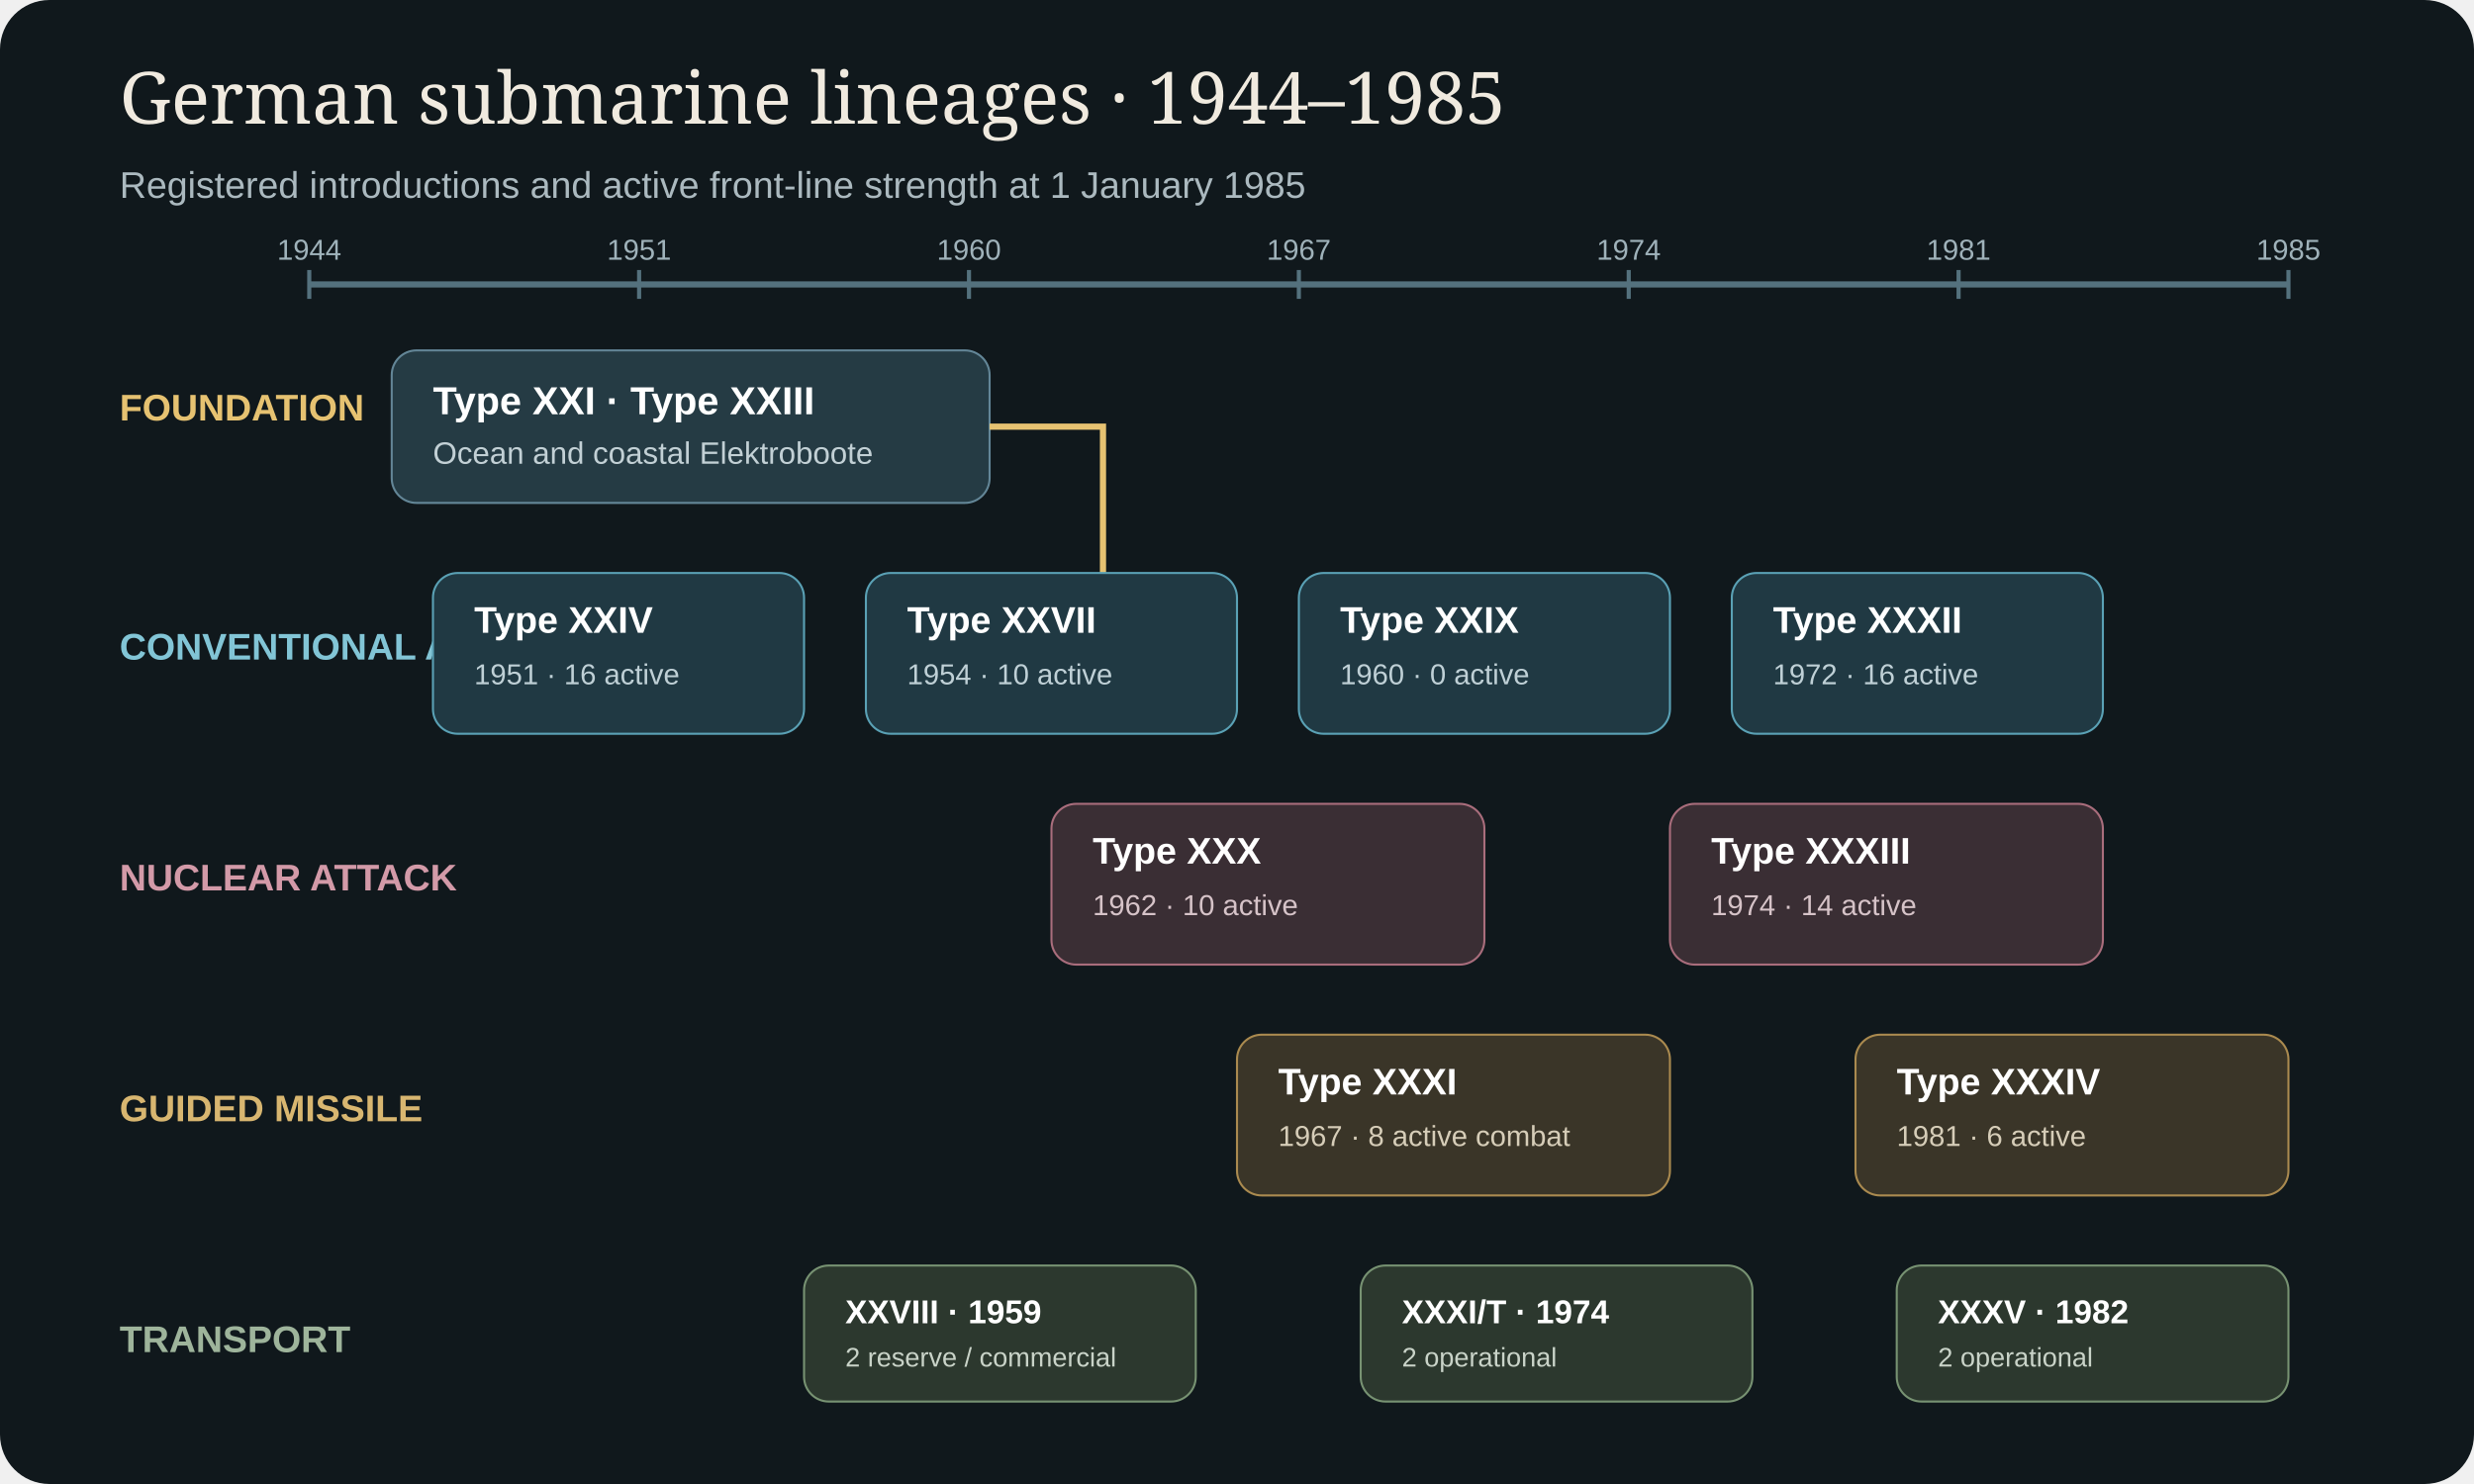
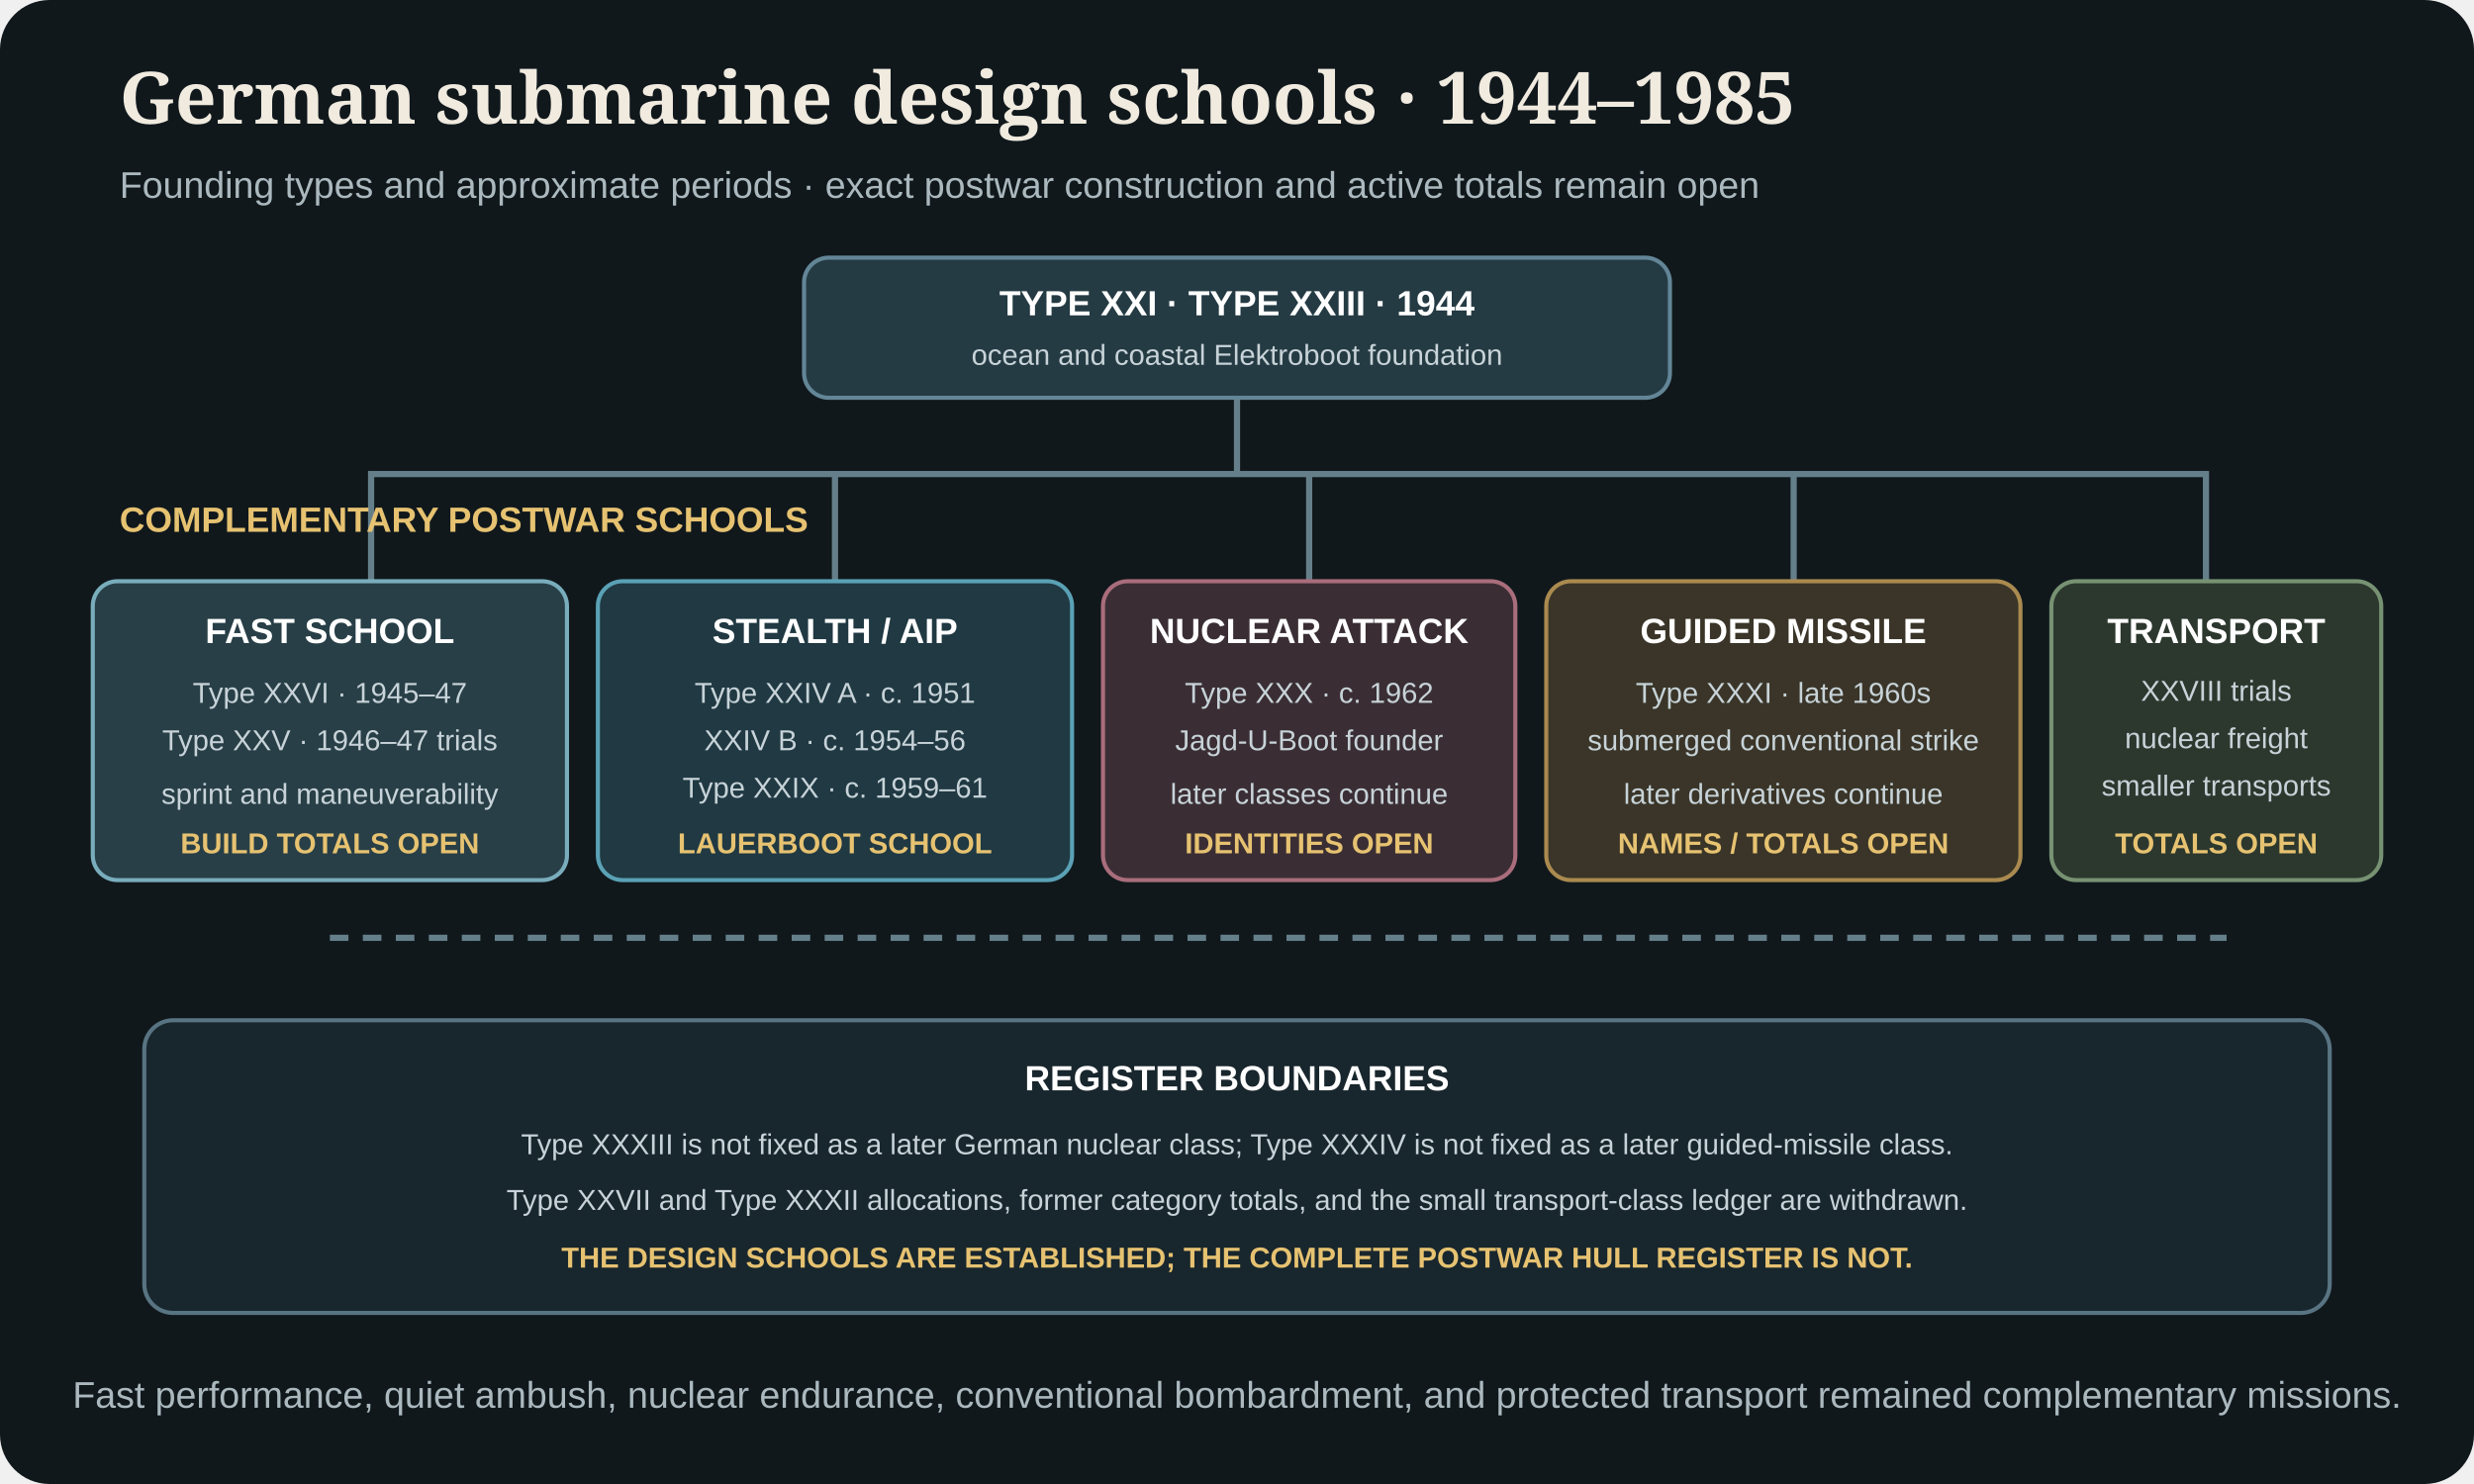
<svg xmlns="http://www.w3.org/2000/svg" viewBox="0 0 1200 720" role="img" aria-labelledby="title desc">
+   <defs>
+     <style>
+       .title{font:700 35px Georgia,serif;fill:#f0eadf}.sub{font:18px Arial,sans-serif;fill:#abb9bf}.head{font:700 17px Arial,sans-serif}.box{stroke-width:2}.label{font:700 17px Arial,sans-serif;fill:#fff}.copy{font:14px Arial,sans-serif;fill:#c7d3d8}.open{font:700 14px Arial,sans-serif;fill:#e6c271}.link{fill:none;stroke:#657f8a;stroke-width:3}.foundation{fill:#253b44;stroke:#638697}.fast{fill:#283f47;stroke:#79adbc}.stealth{fill:#203943;stroke:#5aa1b5}.nuclear{fill:#3a2e34;stroke:#a96d7c}.missile{fill:#3a3528;stroke:#aa8a4f}.transport{fill:#2c382e;stroke:#779272}
+     </style>
+   </defs>
  <rect width="1200" height="720" rx="24" fill="#10181c" />
-   <text x="58" y="60" fill="#f0eadf" font-family="Georgia,serif" font-size="35">German submarine lineages · 1944–1985</text>
-   <text x="58" y="96" fill="#abb9bf" font-family="Arial,sans-serif" font-size="18">Registered introductions and active front-line strength at 1 January 1985</text>
-   <g font-family="Arial,sans-serif">
-     <line x1="150" y1="138" x2="1110" y2="138" stroke="#54717d" stroke-width="3" />
-     <g fill="#9fb2ba" font-size="14" text-anchor="middle">
-       <text x="150" y="126">1944</text>
-       <text x="310" y="126">1951</text>
-       <text x="470" y="126">1960</text>
-       <text x="630" y="126">1967</text>
-       <text x="790" y="126">1974</text>
-       <text x="950" y="126">1981</text>
-       <text x="1110" y="126">1985</text>
-     </g>
-     <g stroke="#54717d" stroke-width="2">
-       <line x1="150" y1="131" x2="150" y2="145" />
-       <line x1="310" y1="131" x2="310" y2="145" />
-       <line x1="470" y1="131" x2="470" y2="145" />
-       <line x1="630" y1="131" x2="630" y2="145" />
-       <line x1="790" y1="131" x2="790" y2="145" />
-       <line x1="950" y1="131" x2="950" y2="145" />
-       <line x1="1110" y1="131" x2="1110" y2="145" />
-     </g>
-     <text x="58" y="204" fill="#e6c271" font-size="18" font-weight="700">FOUNDATION</text>
-     <rect x="190" y="170" width="290" height="74" rx="12" fill="#253b44" stroke="#638697" />
-     <text x="210" y="201" fill="#fff" font-size="19" font-weight="700">Type XXI · Type XXIII</text>
-     <text x="210" y="225" fill="#c2d0d5" font-size="15">Ocean and coastal Elektroboote</text>
-     <path d="M480 207 H535 V278" fill="none" stroke="#e6c271" stroke-width="3" />
-     <text x="58" y="320" fill="#82c5d6" font-size="18" font-weight="700">CONVENTIONAL ATTACK</text>
-     <g fill="#203943" stroke="#5aa1b5">
-       <rect x="210" y="278" width="180" height="78" rx="12" />
-       <rect x="420" y="278" width="180" height="78" rx="12" />
-       <rect x="630" y="278" width="180" height="78" rx="12" />
-       <rect x="840" y="278" width="180" height="78" rx="12" />
-     </g>
-     <g fill="#fff" font-size="18" font-weight="700">
-       <text x="230" y="307">Type XXIV</text>
-       <text x="440" y="307">Type XXVII</text>
-       <text x="650" y="307">Type XXIX</text>
-       <text x="860" y="307">Type XXXII</text>
-     </g>
-     <g fill="#bfd0d6" font-size="14">
-       <text x="230" y="332">1951 · 16 active</text>
-       <text x="440" y="332">1954 · 10 active</text>
-       <text x="650" y="332">1960 · 0 active</text>
-       <text x="860" y="332">1972 · 16 active</text>
-     </g>
-     <text x="58" y="432" fill="#d39aa8" font-size="18" font-weight="700">NUCLEAR ATTACK</text>
-     <g fill="#3a2e34" stroke="#a96d7c">
-       <rect x="510" y="390" width="210" height="78" rx="12" />
-       <rect x="810" y="390" width="210" height="78" rx="12" />
-     </g>
-     <g fill="#fff" font-size="18" font-weight="700">
-       <text x="530" y="419">Type XXX</text>
-       <text x="830" y="419">Type XXXIII</text>
-     </g>
-     <g fill="#d6c3c8" font-size="14">
-       <text x="530" y="444">1962 · 10 active</text>
-       <text x="830" y="444">1974 · 14 active</text>
-     </g>
-     <text x="58" y="544" fill="#d8b670" font-size="18" font-weight="700">GUIDED MISSILE</text>
-     <g fill="#3a3528" stroke="#aa8a4f">
-       <rect x="600" y="502" width="210" height="78" rx="12" />
-       <rect x="900" y="502" width="210" height="78" rx="12" />
-     </g>
-     <g fill="#fff" font-size="18" font-weight="700">
-       <text x="620" y="531">Type XXXI</text>
-       <text x="920" y="531">Type XXXIV</text>
-     </g>
-     <g fill="#d6cdb8" font-size="14">
-       <text x="620" y="556">1967 · 8 active combat</text>
-       <text x="920" y="556">1981 · 6 active</text>
-     </g>
-     <text x="58" y="656" fill="#9eb49b" font-size="18" font-weight="700">TRANSPORT</text>
-     <g fill="#2c382e" stroke="#779272">
-       <rect x="390" y="614" width="190" height="66" rx="12" />
-       <rect x="660" y="614" width="190" height="66" rx="12" />
-       <rect x="920" y="614" width="190" height="66" rx="12" />
-     </g>
-     <g fill="#fff" font-size="16" font-weight="700">
-       <text x="410" y="642">XXVIII · 1959</text>
-       <text x="680" y="642">XXXI/T · 1974</text>
-       <text x="940" y="642">XXXV · 1982</text>
-     </g>
-     <g fill="#c9d3c8" font-size="13">
-       <text x="410" y="663">2 reserve / commercial</text>
-       <text x="680" y="663">2 operational</text>
-       <text x="940" y="663">2 operational</text>
-     </g>
+   <text x="58" y="60" class="title">German submarine design schools · 1944–1985</text>
+   <text x="58" y="96" class="sub">Founding types and approximate periods · exact postwar construction and active totals remain open</text>
+   <path d="M600 192 V230 M600 230 H180 V282 M600 230 H405 V282 M600 230 H635 V282 M600 230 H870 V282 M600 230 H1070 V282" class="link" />
+   <g transform="translate(390 125)">
+     <rect width="420" height="68" rx="12" class="box foundation" />
+     <text x="210" y="28" text-anchor="middle" class="label">TYPE XXI · TYPE XXIII · 1944</text>
+     <text x="210" y="52" text-anchor="middle" class="copy">ocean and coastal Elektroboot foundation</text>
  </g>
+   <text x="58" y="258" class="head" fill="#e6c271">COMPLEMENTARY POSTWAR SCHOOLS</text>
+   <g transform="translate(45 282)">
+     <rect width="230" height="145" rx="12" class="box fast" />
+     <text x="115" y="30" text-anchor="middle" class="label">FAST SCHOOL</text>
+     <text x="115" y="59" text-anchor="middle" class="copy">Type XXVI · 1945–47</text>
+     <text x="115" y="82" text-anchor="middle" class="copy">Type XXV · 1946–47 trials</text>
+     <text x="115" y="108" text-anchor="middle" class="copy">sprint and maneuverability</text>
+     <text x="115" y="132" text-anchor="middle" class="open">BUILD TOTALS OPEN</text>
+   </g>
+   <g transform="translate(290 282)">
+     <rect width="230" height="145" rx="12" class="box stealth" />
+     <text x="115" y="30" text-anchor="middle" class="label">STEALTH / AIP</text>
+     <text x="115" y="59" text-anchor="middle" class="copy">Type XXIV A · c. 1951</text>
+     <text x="115" y="82" text-anchor="middle" class="copy">XXIV B · c. 1954–56</text>
+     <text x="115" y="105" text-anchor="middle" class="copy">Type XXIX · c. 1959–61</text>
+     <text x="115" y="132" text-anchor="middle" class="open">LAUERBOOT SCHOOL</text>
+   </g>
+   <g transform="translate(535 282)">
+     <rect width="200" height="145" rx="12" class="box nuclear" />
+     <text x="100" y="30" text-anchor="middle" class="label">NUCLEAR ATTACK</text>
+     <text x="100" y="59" text-anchor="middle" class="copy">Type XXX · c. 1962</text>
+     <text x="100" y="82" text-anchor="middle" class="copy">Jagd-U-Boot founder</text>
+     <text x="100" y="108" text-anchor="middle" class="copy">later classes continue</text>
+     <text x="100" y="132" text-anchor="middle" class="open">IDENTITIES OPEN</text>
+   </g>
+   <g transform="translate(750 282)">
+     <rect width="230" height="145" rx="12" class="box missile" />
+     <text x="115" y="30" text-anchor="middle" class="label">GUIDED MISSILE</text>
+     <text x="115" y="59" text-anchor="middle" class="copy">Type XXXI · late 1960s</text>
+     <text x="115" y="82" text-anchor="middle" class="copy">submerged conventional strike</text>
+     <text x="115" y="108" text-anchor="middle" class="copy">later derivatives continue</text>
+     <text x="115" y="132" text-anchor="middle" class="open">NAMES / TOTALS OPEN</text>
+   </g>
+   <g transform="translate(995 282)">
+     <rect width="160" height="145" rx="12" class="box transport" />
+     <text x="80" y="30" text-anchor="middle" class="label">TRANSPORT</text>
+     <text x="80" y="58" text-anchor="middle" class="copy">XXVIII trials</text>
+     <text x="80" y="81" text-anchor="middle" class="copy">nuclear freight</text>
+     <text x="80" y="104" text-anchor="middle" class="copy">smaller transports</text>
+     <text x="80" y="132" text-anchor="middle" class="open">TOTALS OPEN</text>
+   </g>
+   <path d="M160 455 H1080" class="link" stroke-dasharray="9 7" />
+   <g transform="translate(70 495)">
+     <rect width="1060" height="142" rx="14" fill="#18262d" stroke="#587482" stroke-width="2" />
+     <text x="530" y="34" text-anchor="middle" class="label">REGISTER BOUNDARIES</text>
+     <text x="530" y="65" text-anchor="middle" class="copy">Type XXXIII is not fixed as a later German nuclear class; Type XXXIV is not fixed as a later guided-missile class.</text>
+     <text x="530" y="92" text-anchor="middle" class="copy">Type XXVII and Type XXXII allocations, former category totals, and the small transport-class ledger are withdrawn.</text>
+     <text x="530" y="120" text-anchor="middle" class="open">THE DESIGN SCHOOLS ARE ESTABLISHED; THE COMPLETE POSTWAR HULL REGISTER IS NOT.</text>
+   </g>
+   <text x="600" y="683" text-anchor="middle" class="sub">Fast performance, quiet ambush, nuclear endurance, conventional bombardment, and protected transport remained complementary missions.</text>
</svg>
